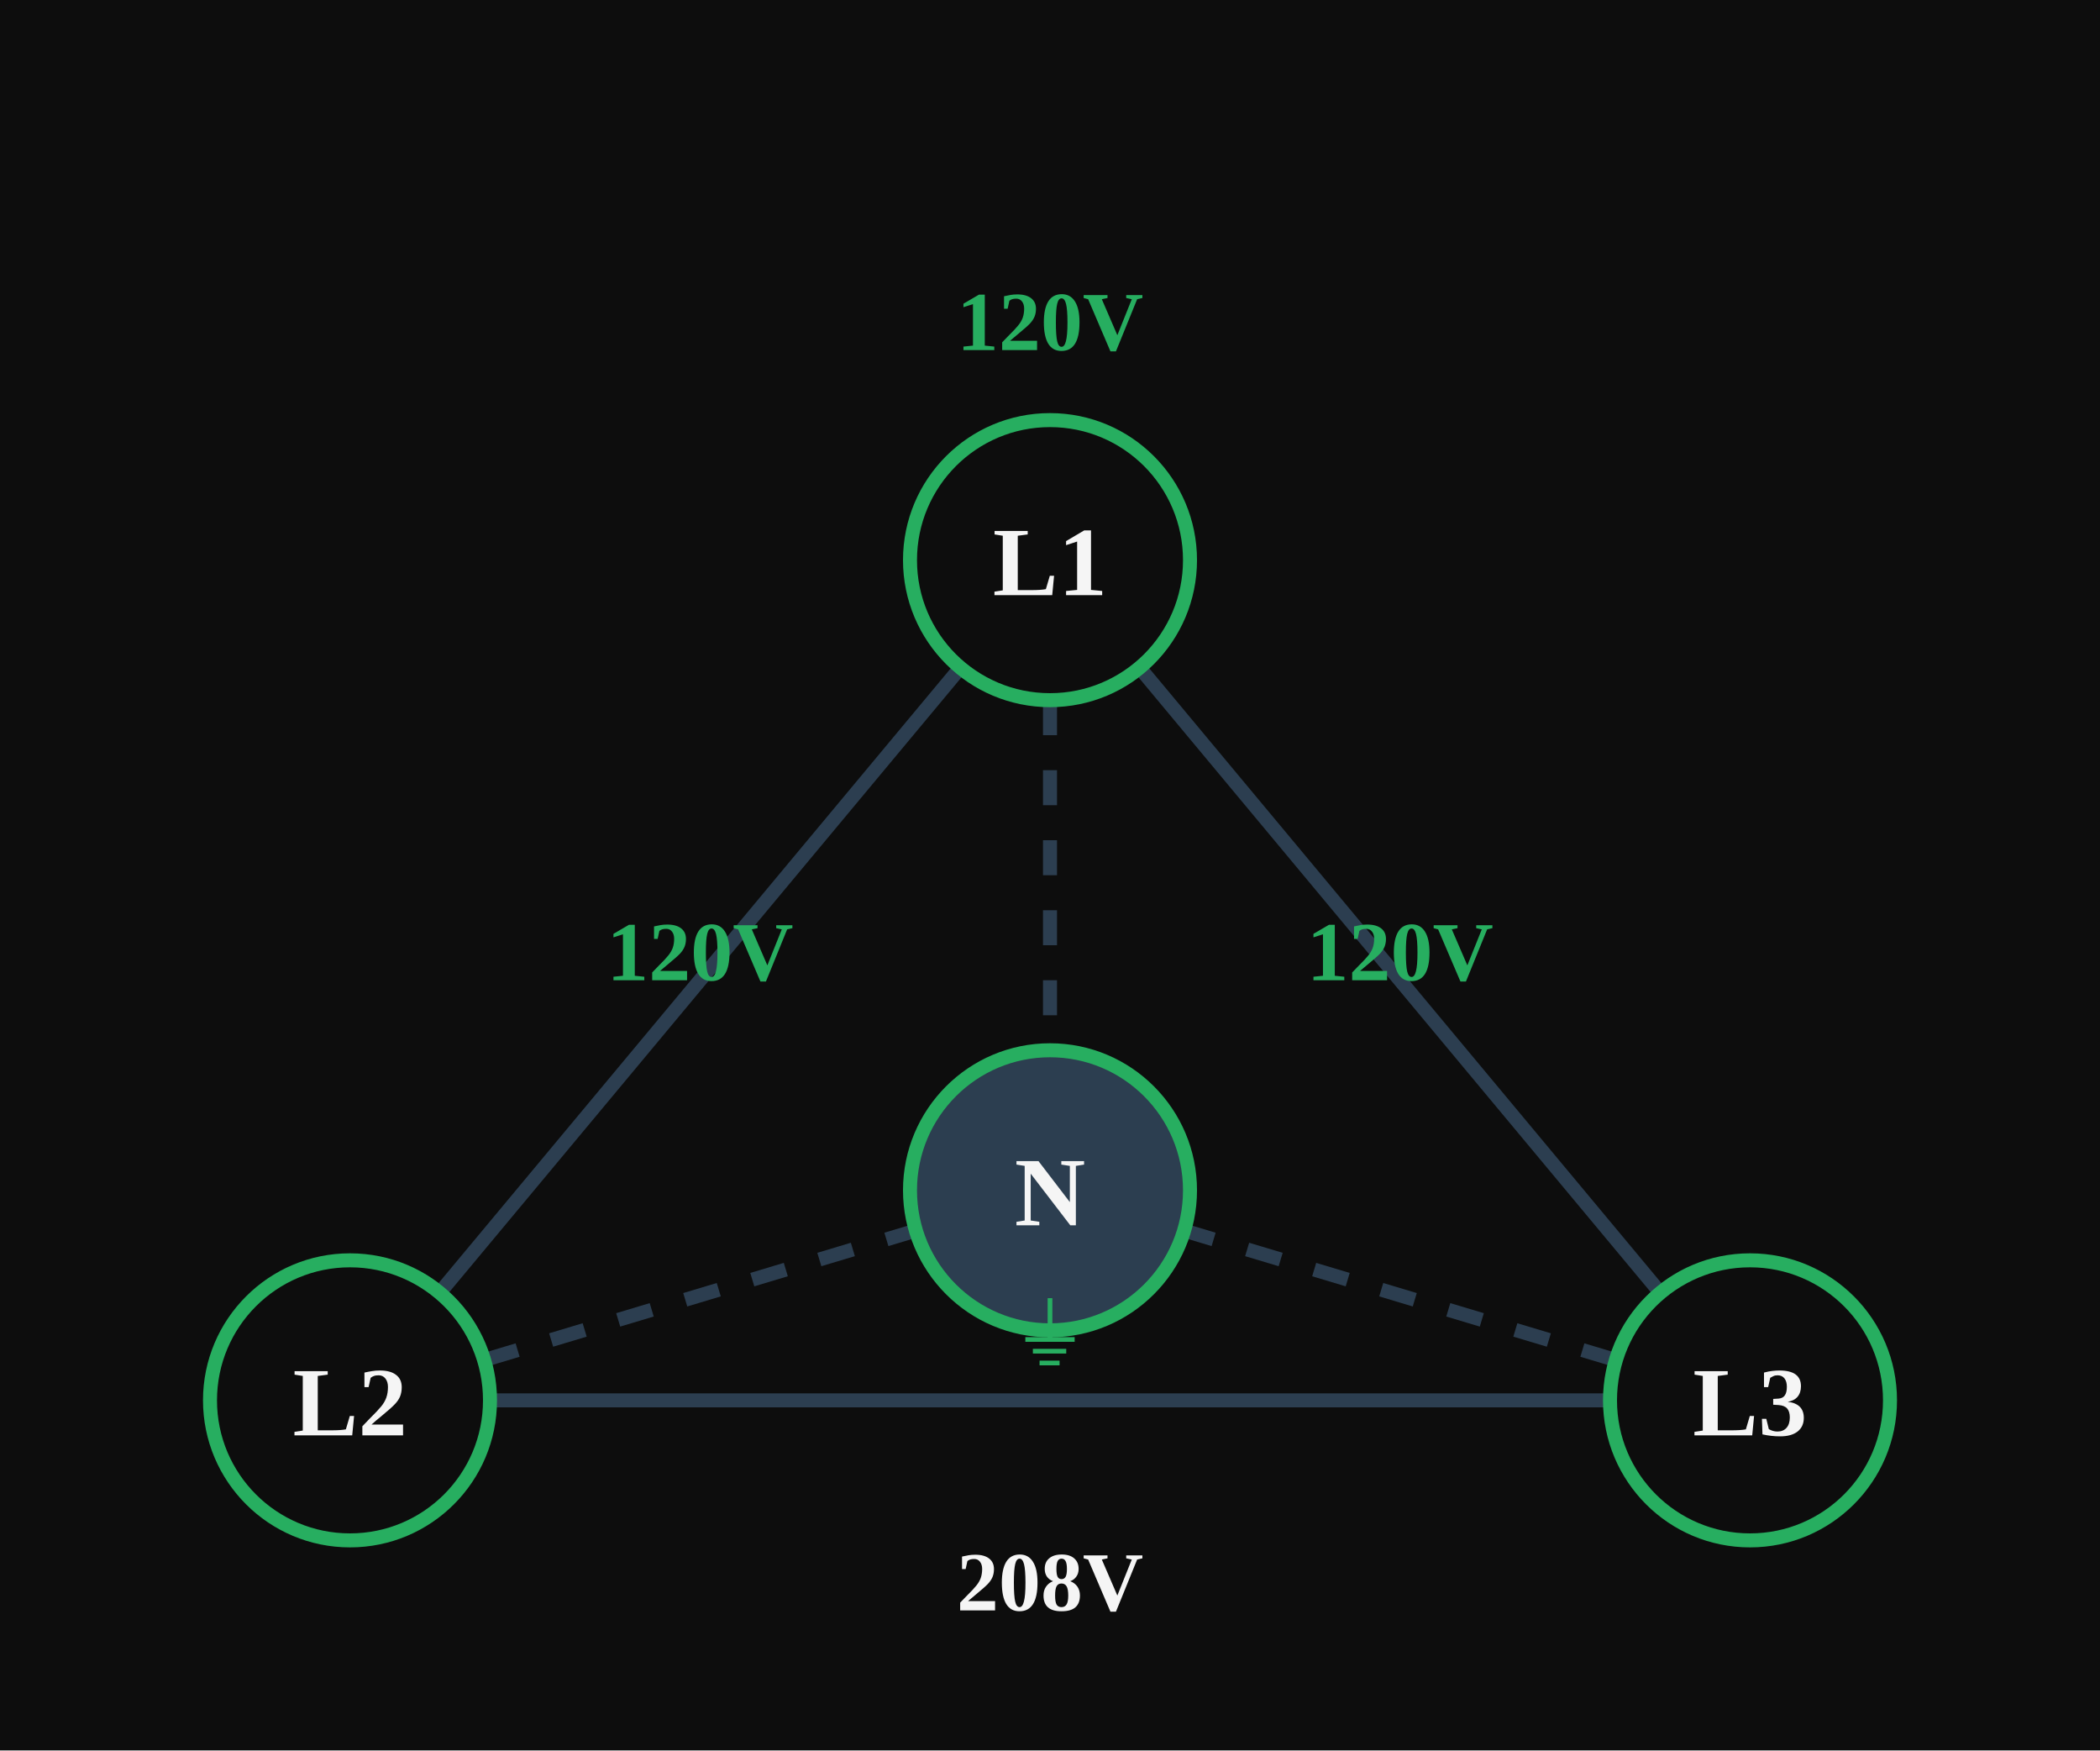
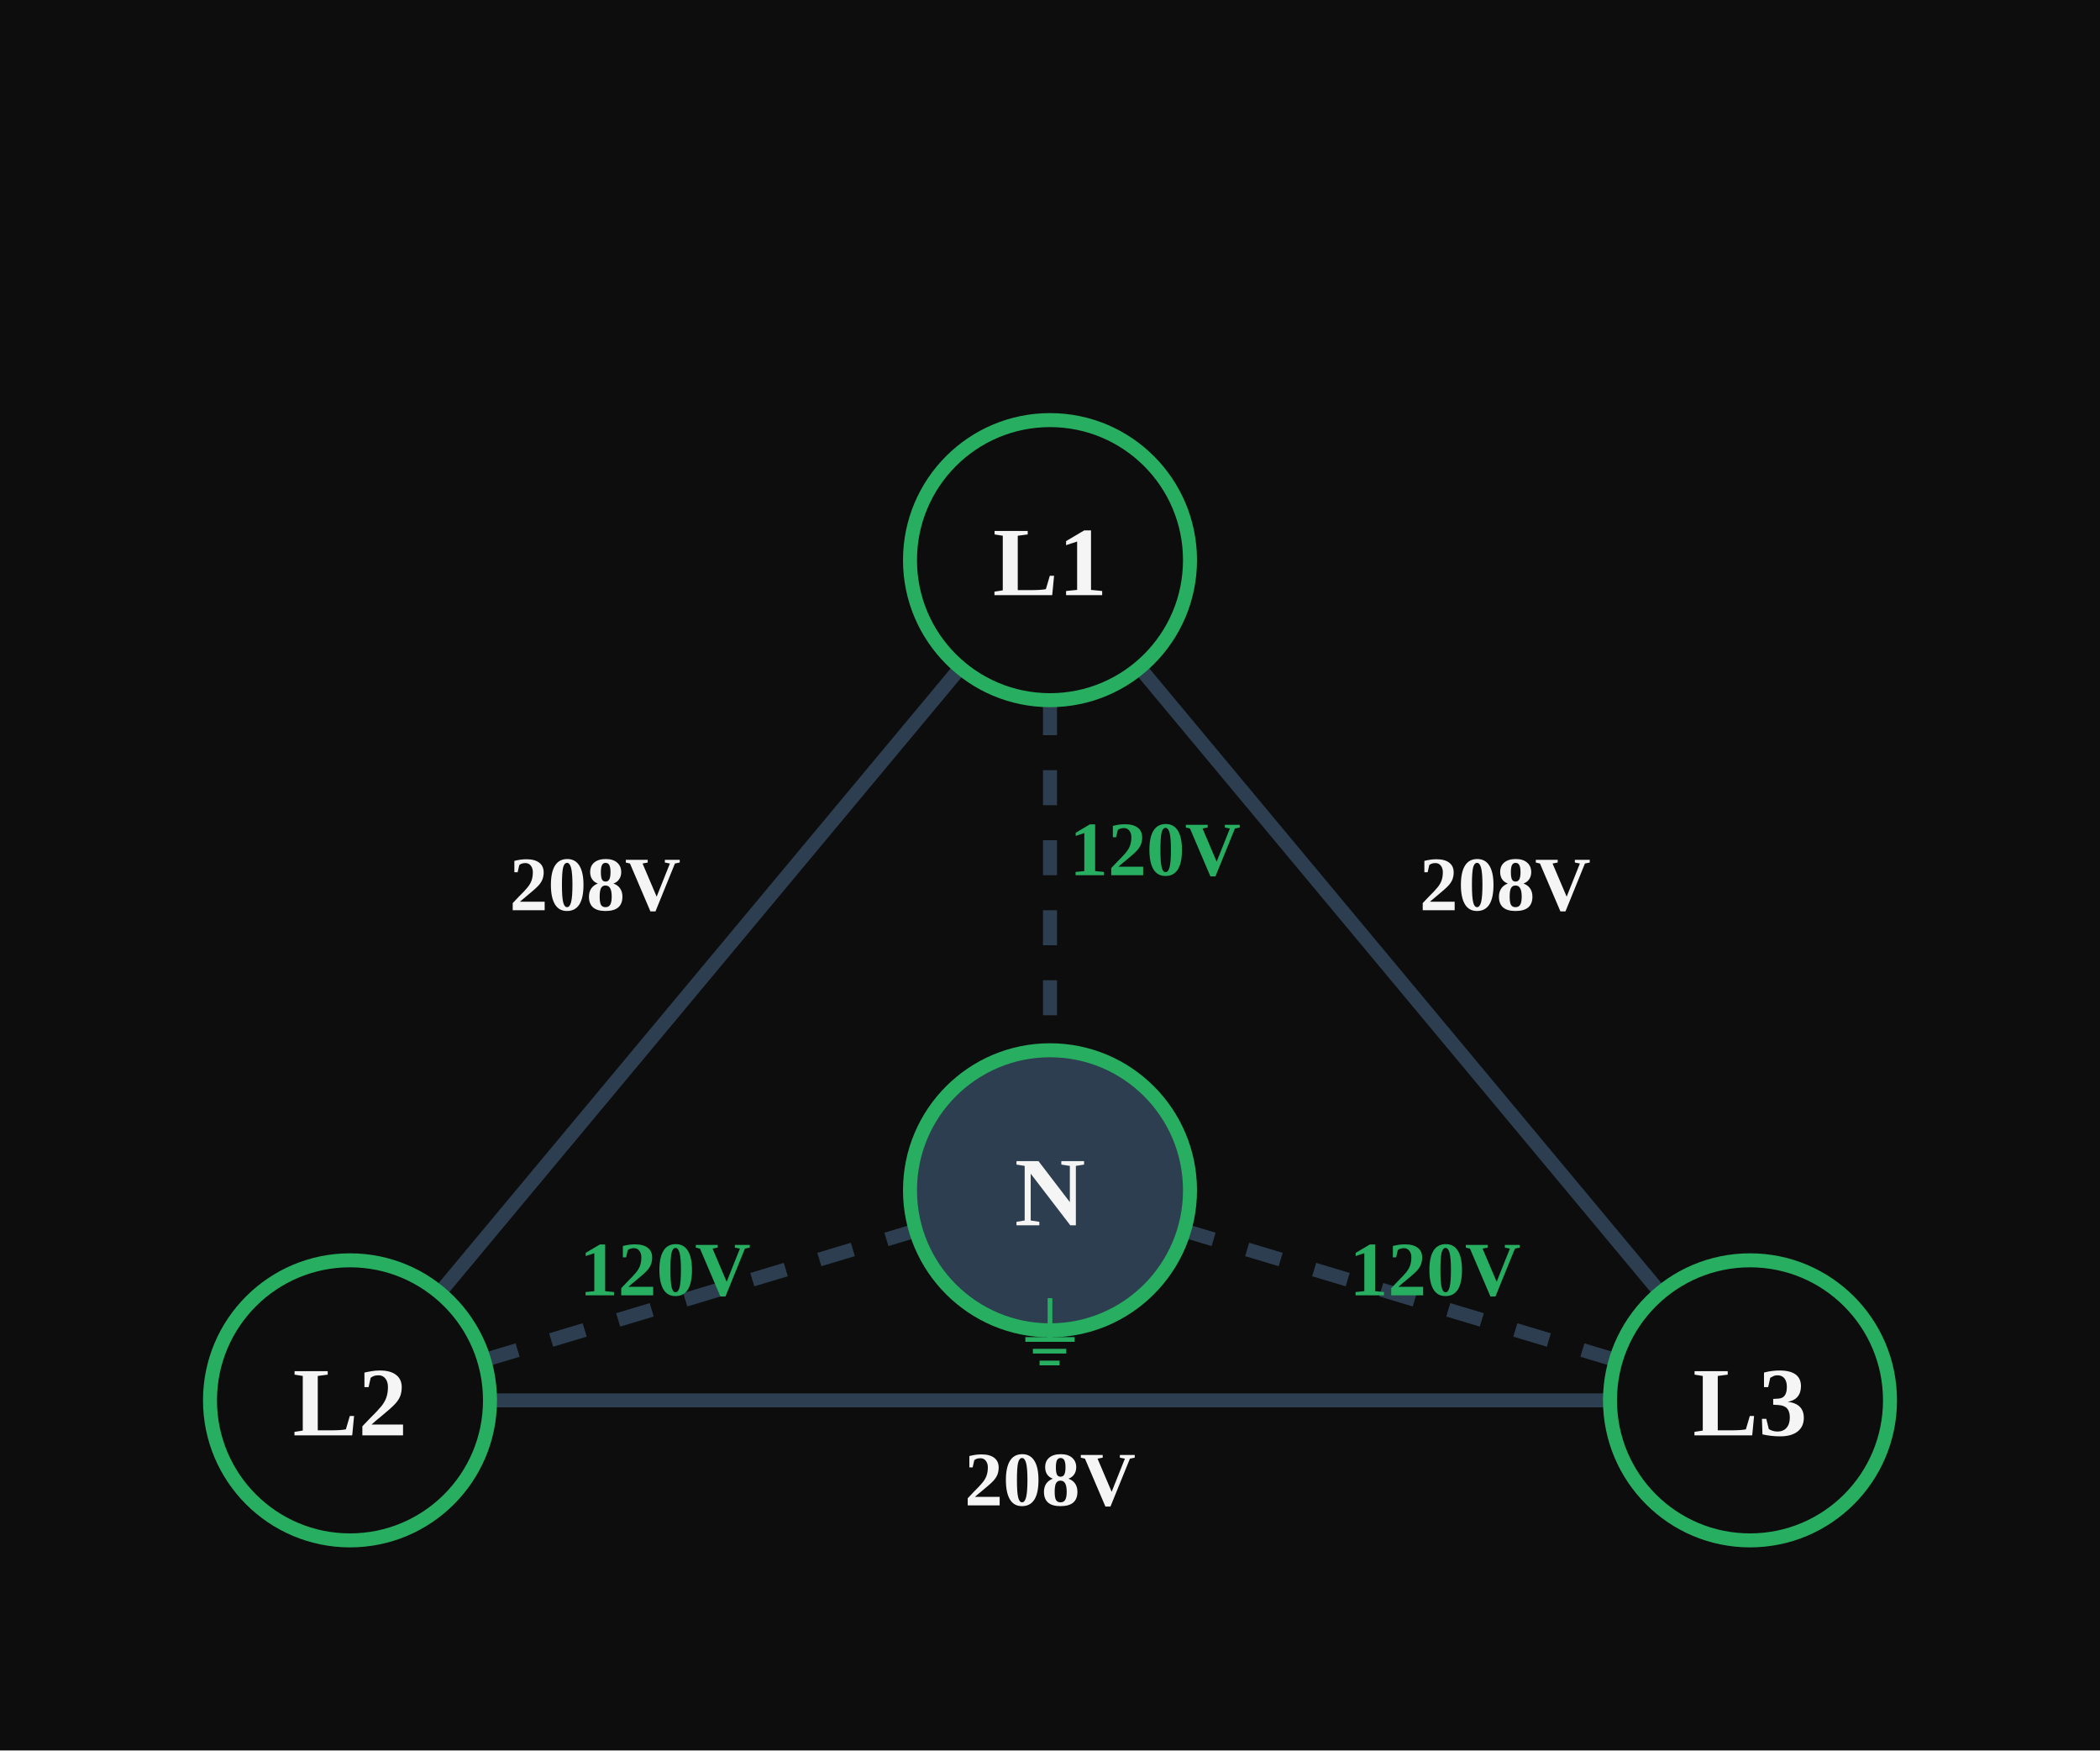
<svg xmlns="http://www.w3.org/2000/svg" width="300" height="250" viewBox="0 0 300 250">
  <rect width="300" height="250" fill="#0D0D0D" />
  <line x1="150" y1="80" x2="50" y2="200" stroke="#2C3E50" stroke-width="2" />
  <line x1="150" y1="80" x2="250" y2="200" stroke="#2C3E50" stroke-width="2" />
  <line x1="50" y1="200" x2="250" y2="200" stroke="#2C3E50" stroke-width="2" />
  <line x1="150" y1="80" x2="150" y2="170" stroke="#2C3E50" stroke-width="2" stroke-dasharray="5,5" />
  <line x1="50" y1="200" x2="150" y2="170" stroke="#2C3E50" stroke-width="2" stroke-dasharray="5,5" />
  <line x1="250" y1="200" x2="150" y2="170" stroke="#2C3E50" stroke-width="2" stroke-dasharray="5,5" />
  <circle cx="150" cy="80" r="20" fill="#0D0D0D" stroke="#27AE60" stroke-width="2" />
  <text x="150" y="85" text-anchor="middle" fill="#F5F5F5" font-size="14" font-weight="bold">L1</text>
  <circle cx="50" cy="200" r="20" fill="#0D0D0D" stroke="#27AE60" stroke-width="2" />
  <text x="50" y="205" text-anchor="middle" fill="#F5F5F5" font-size="14" font-weight="bold">L2</text>
  <circle cx="250" cy="200" r="20" fill="#0D0D0D" stroke="#27AE60" stroke-width="2" />
  <text x="250" y="205" text-anchor="middle" fill="#F5F5F5" font-size="14" font-weight="bold">L3</text>
  <circle cx="150" cy="170" r="20" fill="#2C3E50" stroke="#27AE60" stroke-width="2" />
  <text x="150" y="175" text-anchor="middle" fill="#F5F5F5" font-size="14" font-weight="bold">N</text>
  <text x="150" y="195" text-anchor="middle" fill="#27AE60" font-size="12">⏚</text>
-   <text x="100" y="140" text-anchor="middle" fill="#27AE60" font-size="12" font-weight="bold">120V</text>
-   <text x="200" y="140" text-anchor="middle" fill="#27AE60" font-size="12" font-weight="bold">120V</text>
-   <text x="150" y="50" text-anchor="middle" fill="#27AE60" font-size="12" font-weight="bold">120V</text>
-   <text x="150" y="230" text-anchor="middle" fill="#F5F5F5" font-size="12" font-weight="bold">208V</text>
+   <text x="165" y="125" text-anchor="middle" fill="#27AE60" font-size="11" font-weight="bold">120V</text>
+   <text x="95" y="185" text-anchor="middle" fill="#27AE60" font-size="11" font-weight="bold">120V</text>
+   <text x="205" y="185" text-anchor="middle" fill="#27AE60" font-size="11" font-weight="bold">120V</text>
+   <text x="85" y="130" text-anchor="middle" fill="#F5F5F5" font-size="11" font-weight="bold">208V</text>
+   <text x="150" y="215" text-anchor="middle" fill="#F5F5F5" font-size="11" font-weight="bold">208V</text>
+   <text x="215" y="130" text-anchor="middle" fill="#F5F5F5" font-size="11" font-weight="bold">208V</text>
</svg>
